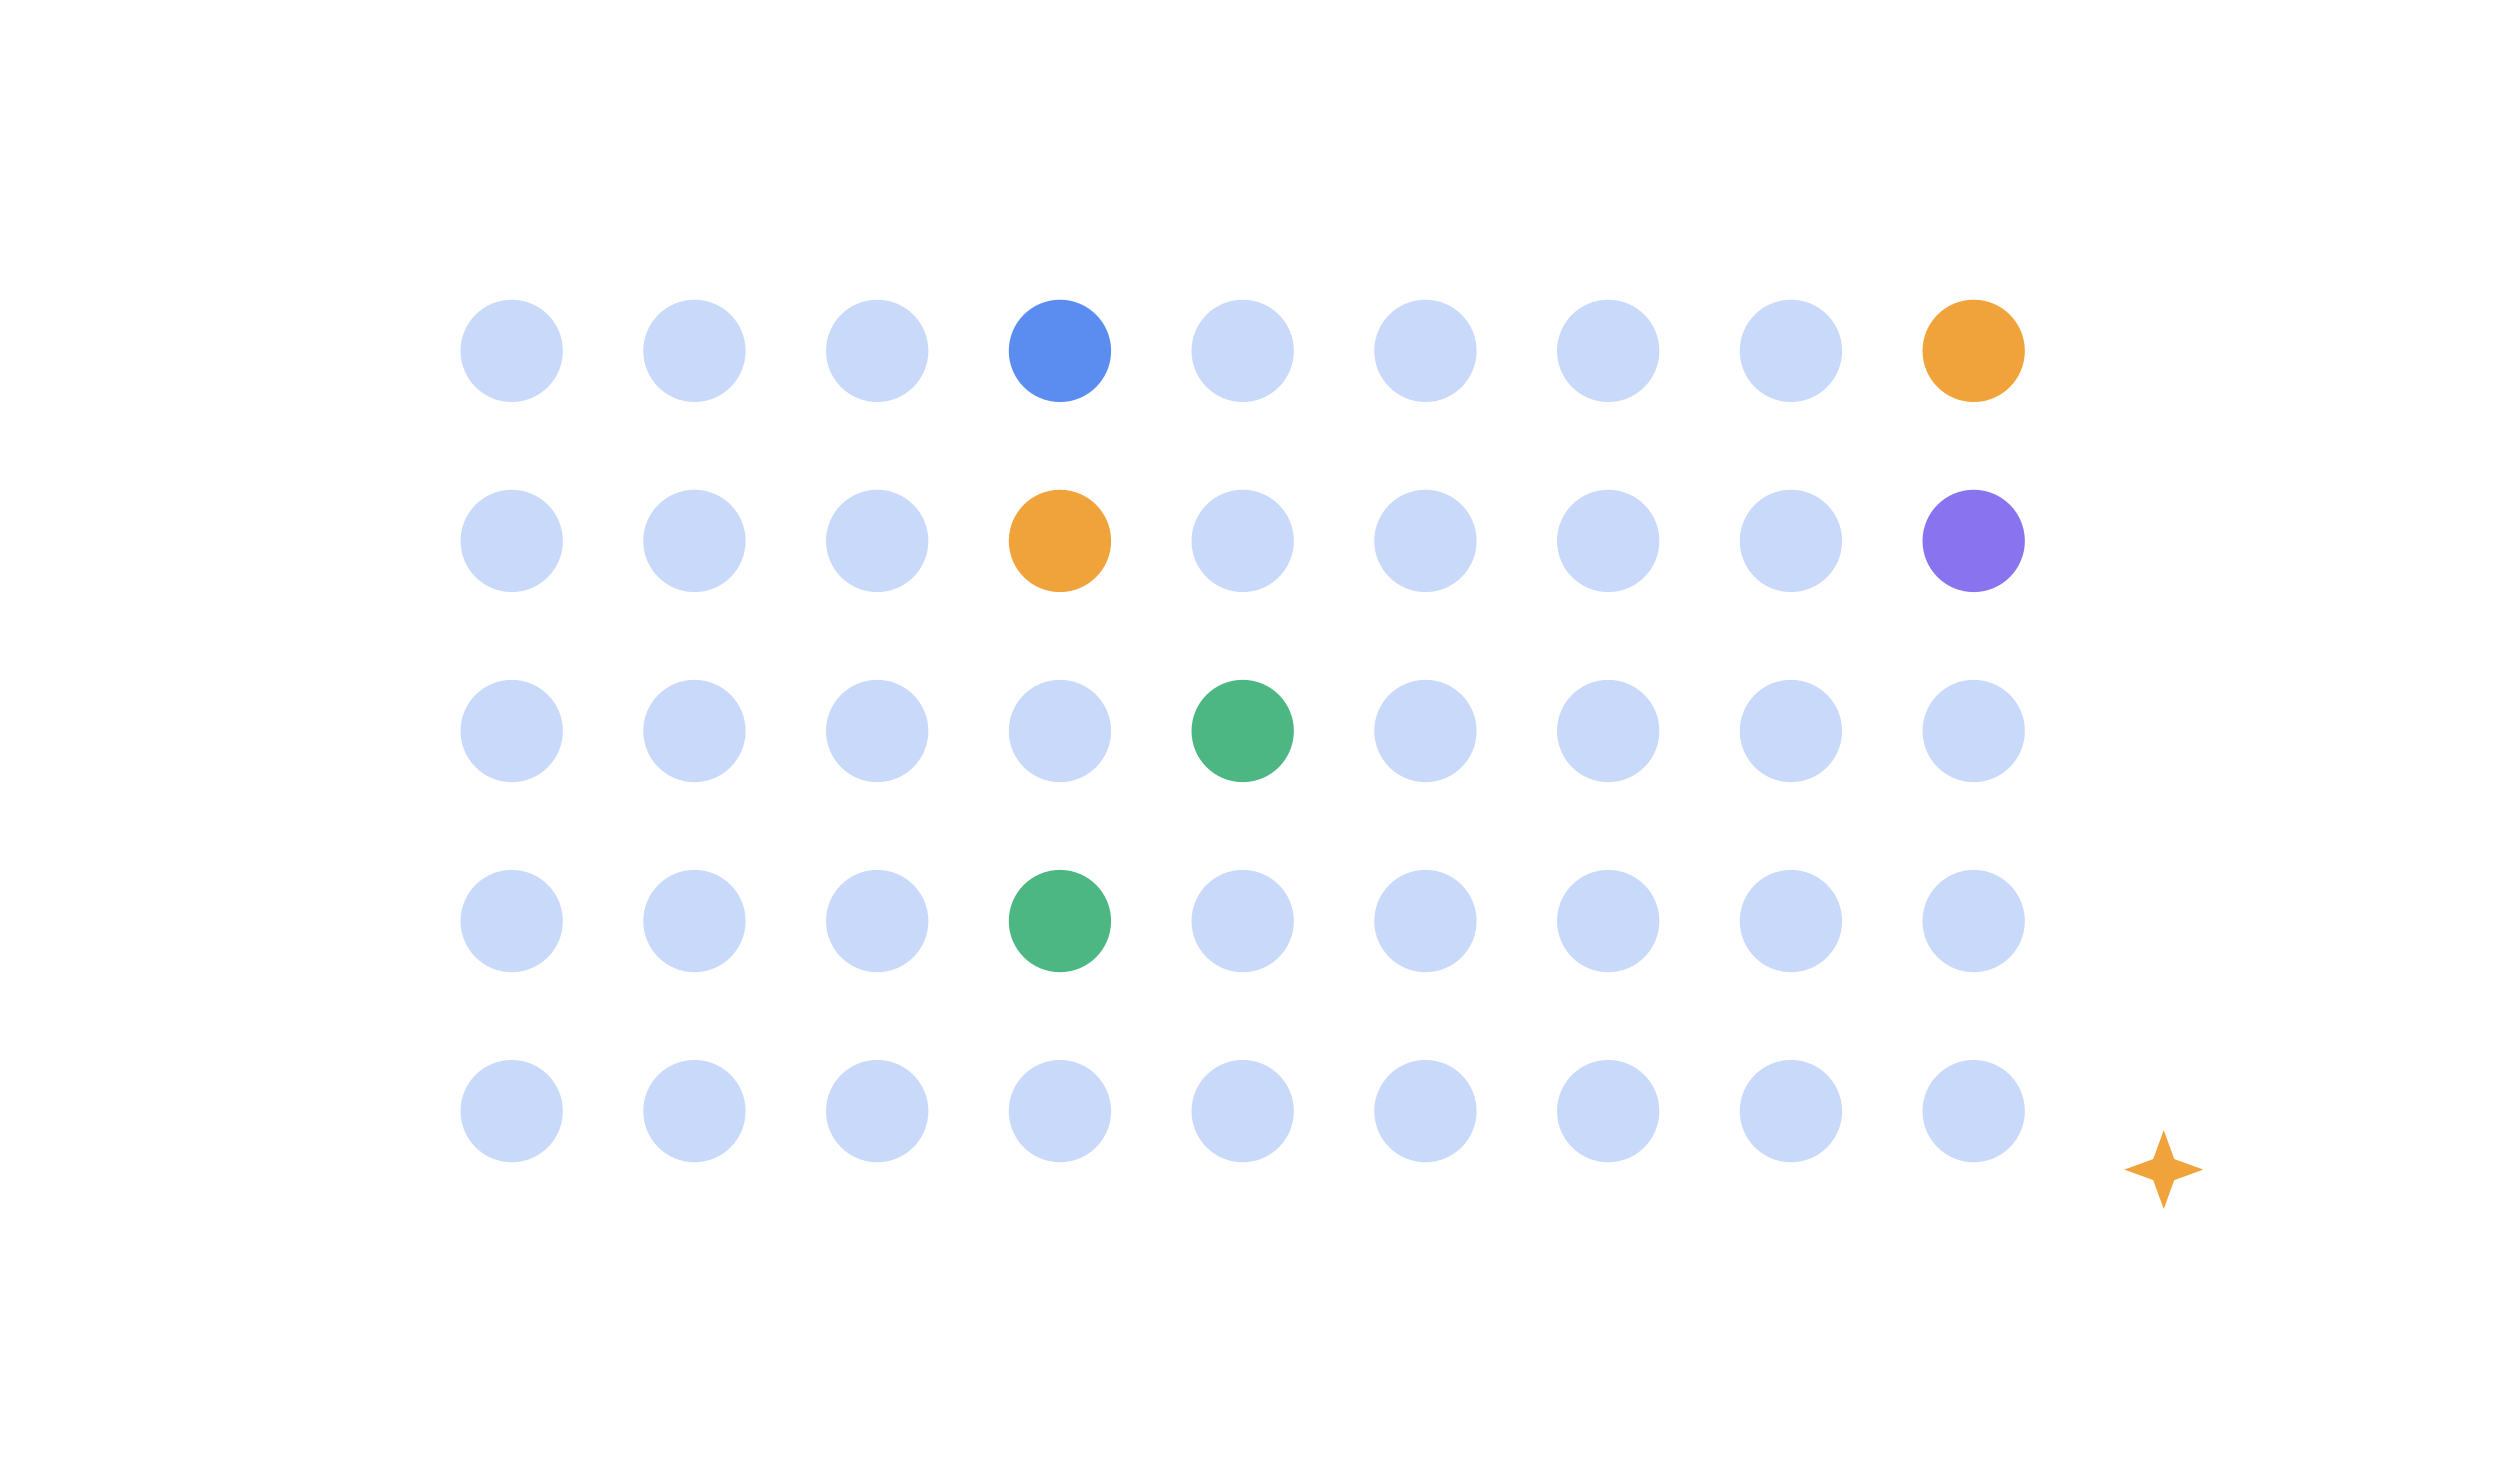
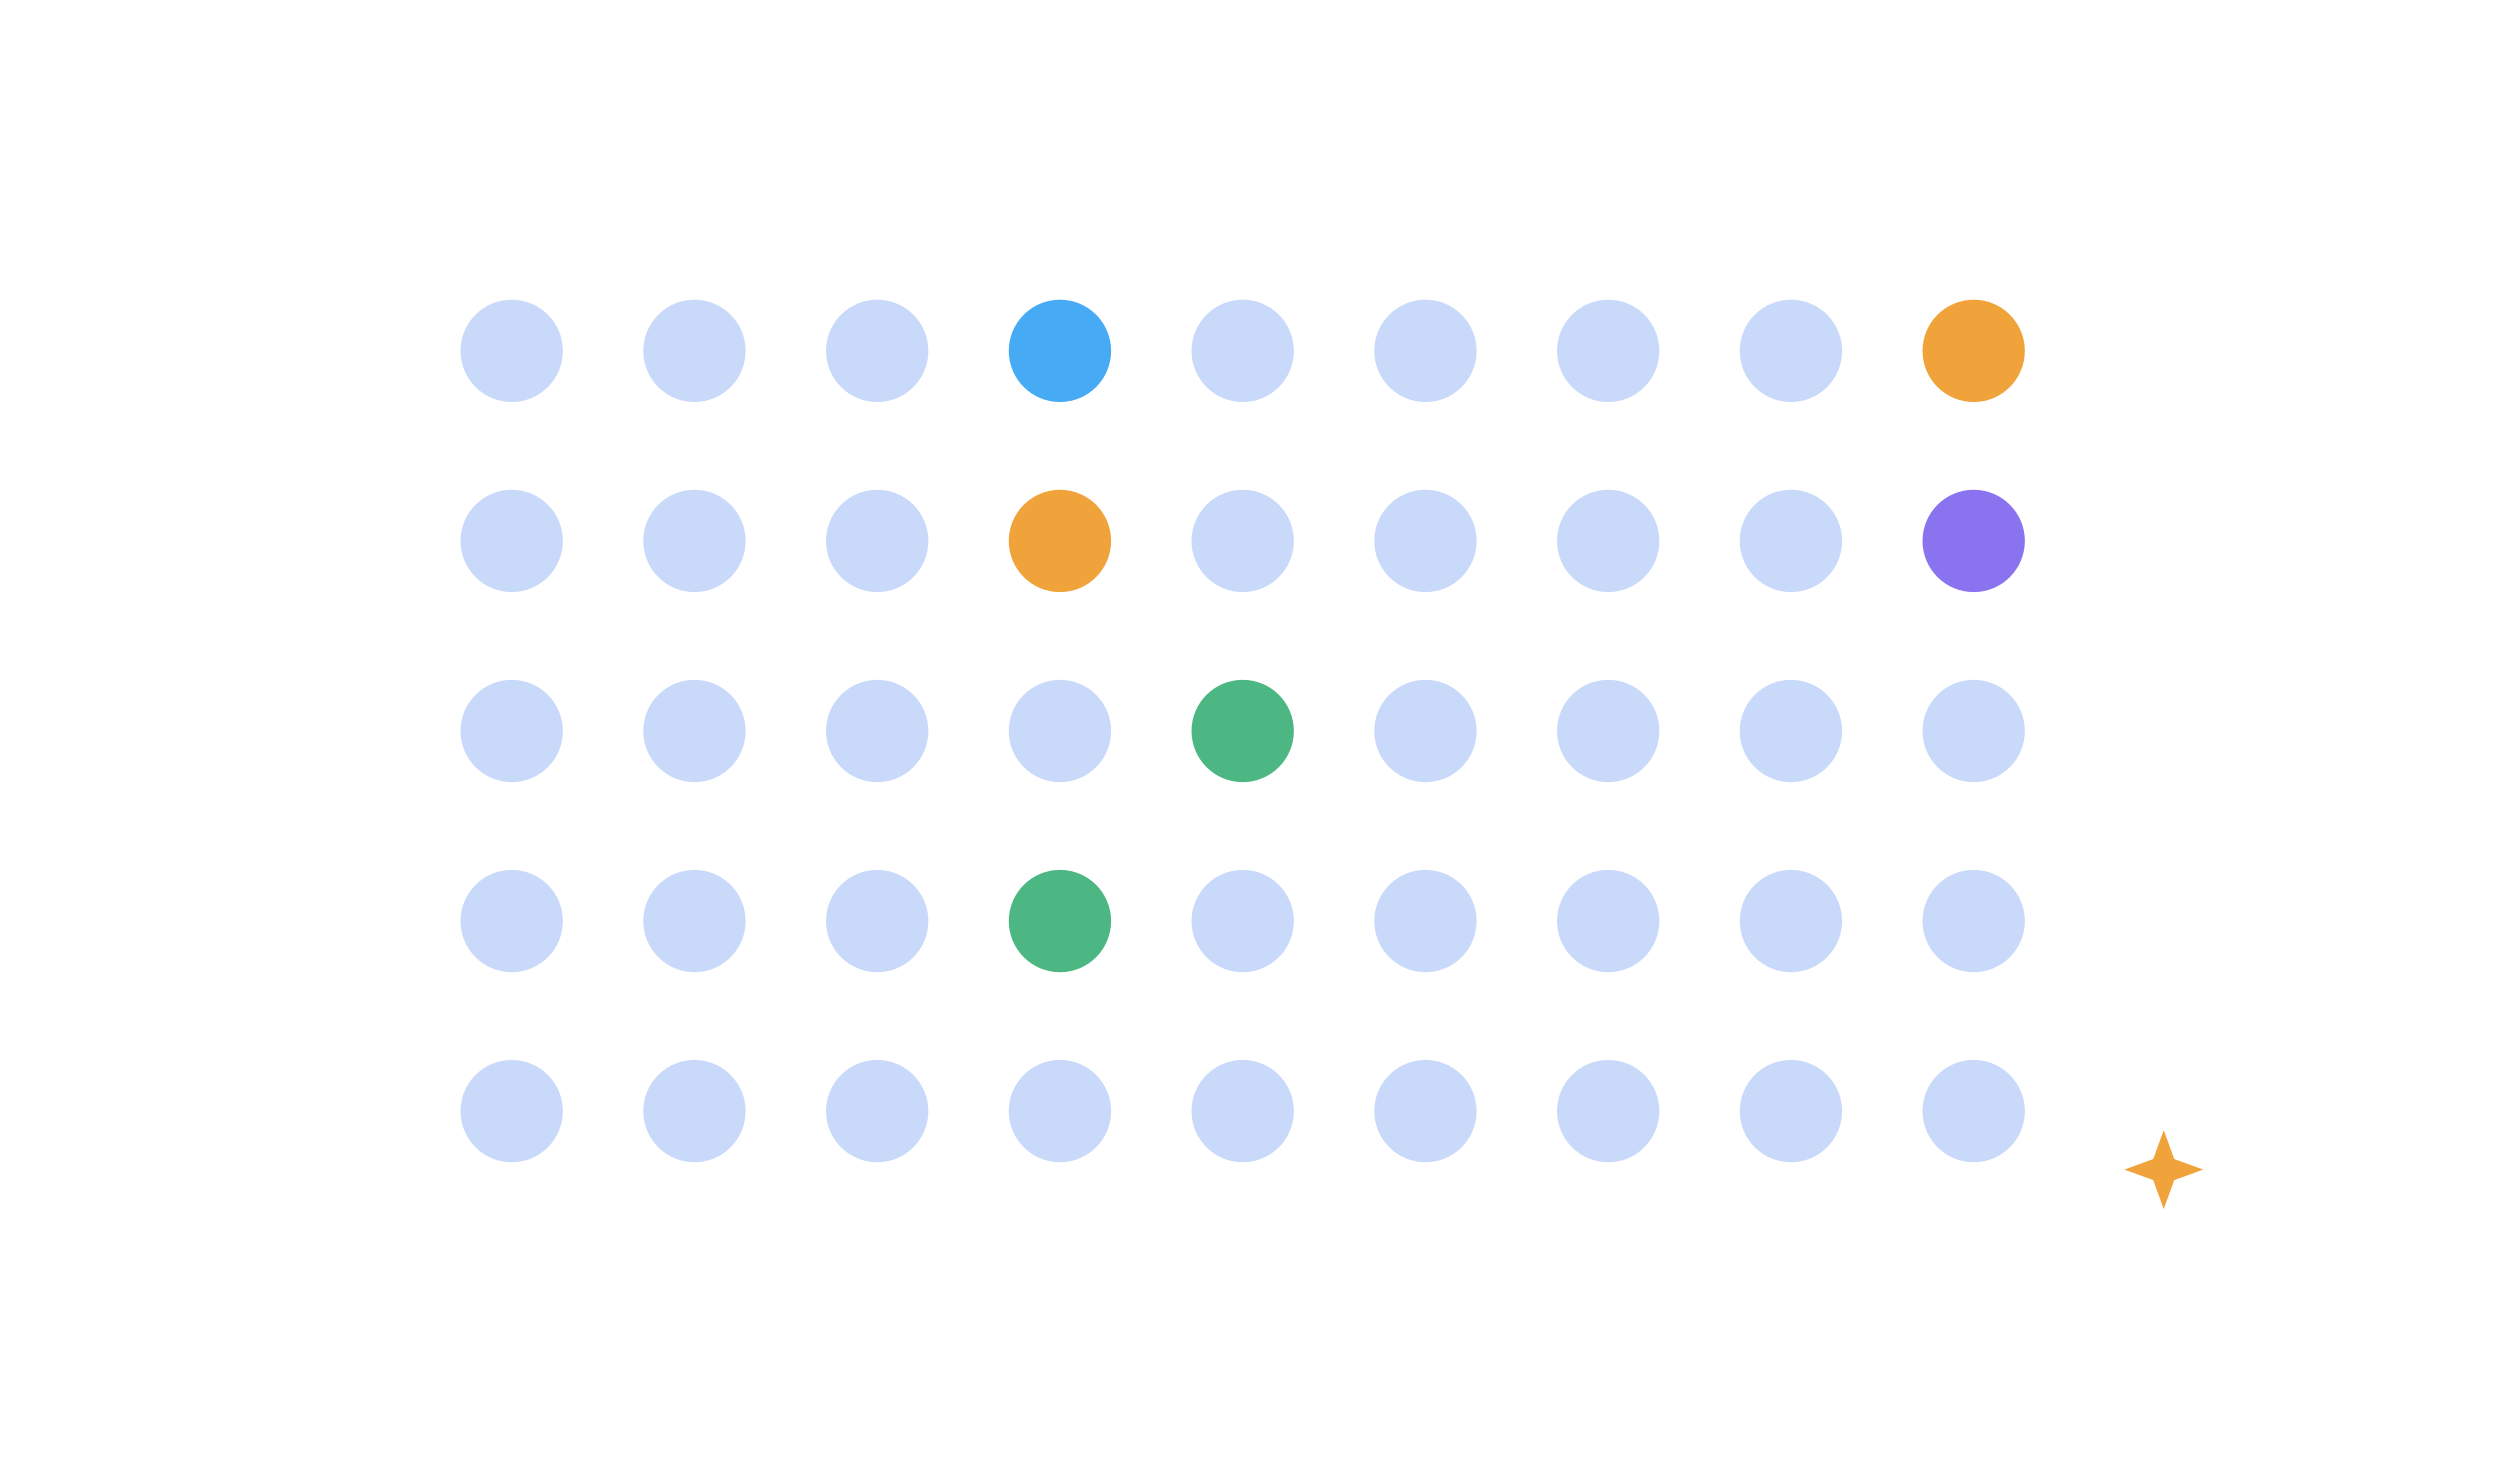
<svg xmlns="http://www.w3.org/2000/svg" width="342" height="200" viewBox="0 0 342 200">
  <circle cx="70" cy="48" r="7" fill="#C9D9FA" />
  <circle cx="95" cy="48" r="7" fill="#C9D9FA" />
  <circle cx="120" cy="48" r="7" fill="#C9D9FA" />
-   <circle cx="145" cy="48" r="7" fill="#5B8DF0" />
+   <circle cx="145" cy="48" r="7" fill="#47AAF5" />
  <circle cx="170" cy="48" r="7" fill="#C9D9FA" />
  <circle cx="195" cy="48" r="7" fill="#C9D9FA" />
  <circle cx="220" cy="48" r="7" fill="#C9D9FA" />
  <circle cx="245" cy="48" r="7" fill="#C9D9FA" />
  <circle cx="270" cy="48" r="7" fill="#F0A33A" />
  <circle cx="70" cy="74" r="7" fill="#C9D9FA" />
  <circle cx="95" cy="74" r="7" fill="#C9D9FA" />
  <circle cx="120" cy="74" r="7" fill="#C9D9FA" />
  <circle cx="145" cy="74" r="7" fill="#F0A33A" />
  <circle cx="170" cy="74" r="7" fill="#C9D9FA" />
  <circle cx="195" cy="74" r="7" fill="#C9D9FA" />
  <circle cx="220" cy="74" r="7" fill="#C9D9FA" />
  <circle cx="245" cy="74" r="7" fill="#C9D9FA" />
  <circle cx="270" cy="74" r="7" fill="#8A73EE" />
  <circle cx="70" cy="100" r="7" fill="#C9D9FA" />
  <circle cx="95" cy="100" r="7" fill="#C9D9FA" />
  <circle cx="120" cy="100" r="7" fill="#C9D9FA" />
  <circle cx="145" cy="100" r="7" fill="#C9D9FA" />
  <circle cx="170" cy="100" r="7" fill="#4CB782" />
  <circle cx="195" cy="100" r="7" fill="#C9D9FA" />
  <circle cx="220" cy="100" r="7" fill="#C9D9FA" />
  <circle cx="245" cy="100" r="7" fill="#C9D9FA" />
  <circle cx="270" cy="100" r="7" fill="#C9D9FA" />
  <circle cx="70" cy="126" r="7" fill="#C9D9FA" />
  <circle cx="95" cy="126" r="7" fill="#C9D9FA" />
  <circle cx="120" cy="126" r="7" fill="#C9D9FA" />
  <circle cx="145" cy="126" r="7" fill="#4CB782" />
  <circle cx="170" cy="126" r="7" fill="#C9D9FA" />
  <circle cx="195" cy="126" r="7" fill="#C9D9FA" />
  <circle cx="220" cy="126" r="7" fill="#C9D9FA" />
  <circle cx="245" cy="126" r="7" fill="#C9D9FA" />
  <circle cx="270" cy="126" r="7" fill="#C9D9FA" />
  <circle cx="70" cy="152" r="7" fill="#C9D9FA" />
  <circle cx="95" cy="152" r="7" fill="#C9D9FA" />
  <circle cx="120" cy="152" r="7" fill="#C9D9FA" />
  <circle cx="145" cy="152" r="7" fill="#C9D9FA" />
  <circle cx="170" cy="152" r="7" fill="#C9D9FA" />
  <circle cx="195" cy="152" r="7" fill="#C9D9FA" />
  <circle cx="220" cy="152" r="7" fill="#C9D9FA" />
  <circle cx="245" cy="152" r="7" fill="#C9D9FA" />
  <circle cx="270" cy="152" r="7" fill="#C9D9FA" />
  <path d="M296 154.6l1.44 3.96 3.96 1.44 -3.96 1.44 -1.44 3.96 -1.44 -3.96 -3.96 -1.44 3.96 -1.44z" fill="#F0A33A" />
</svg>
